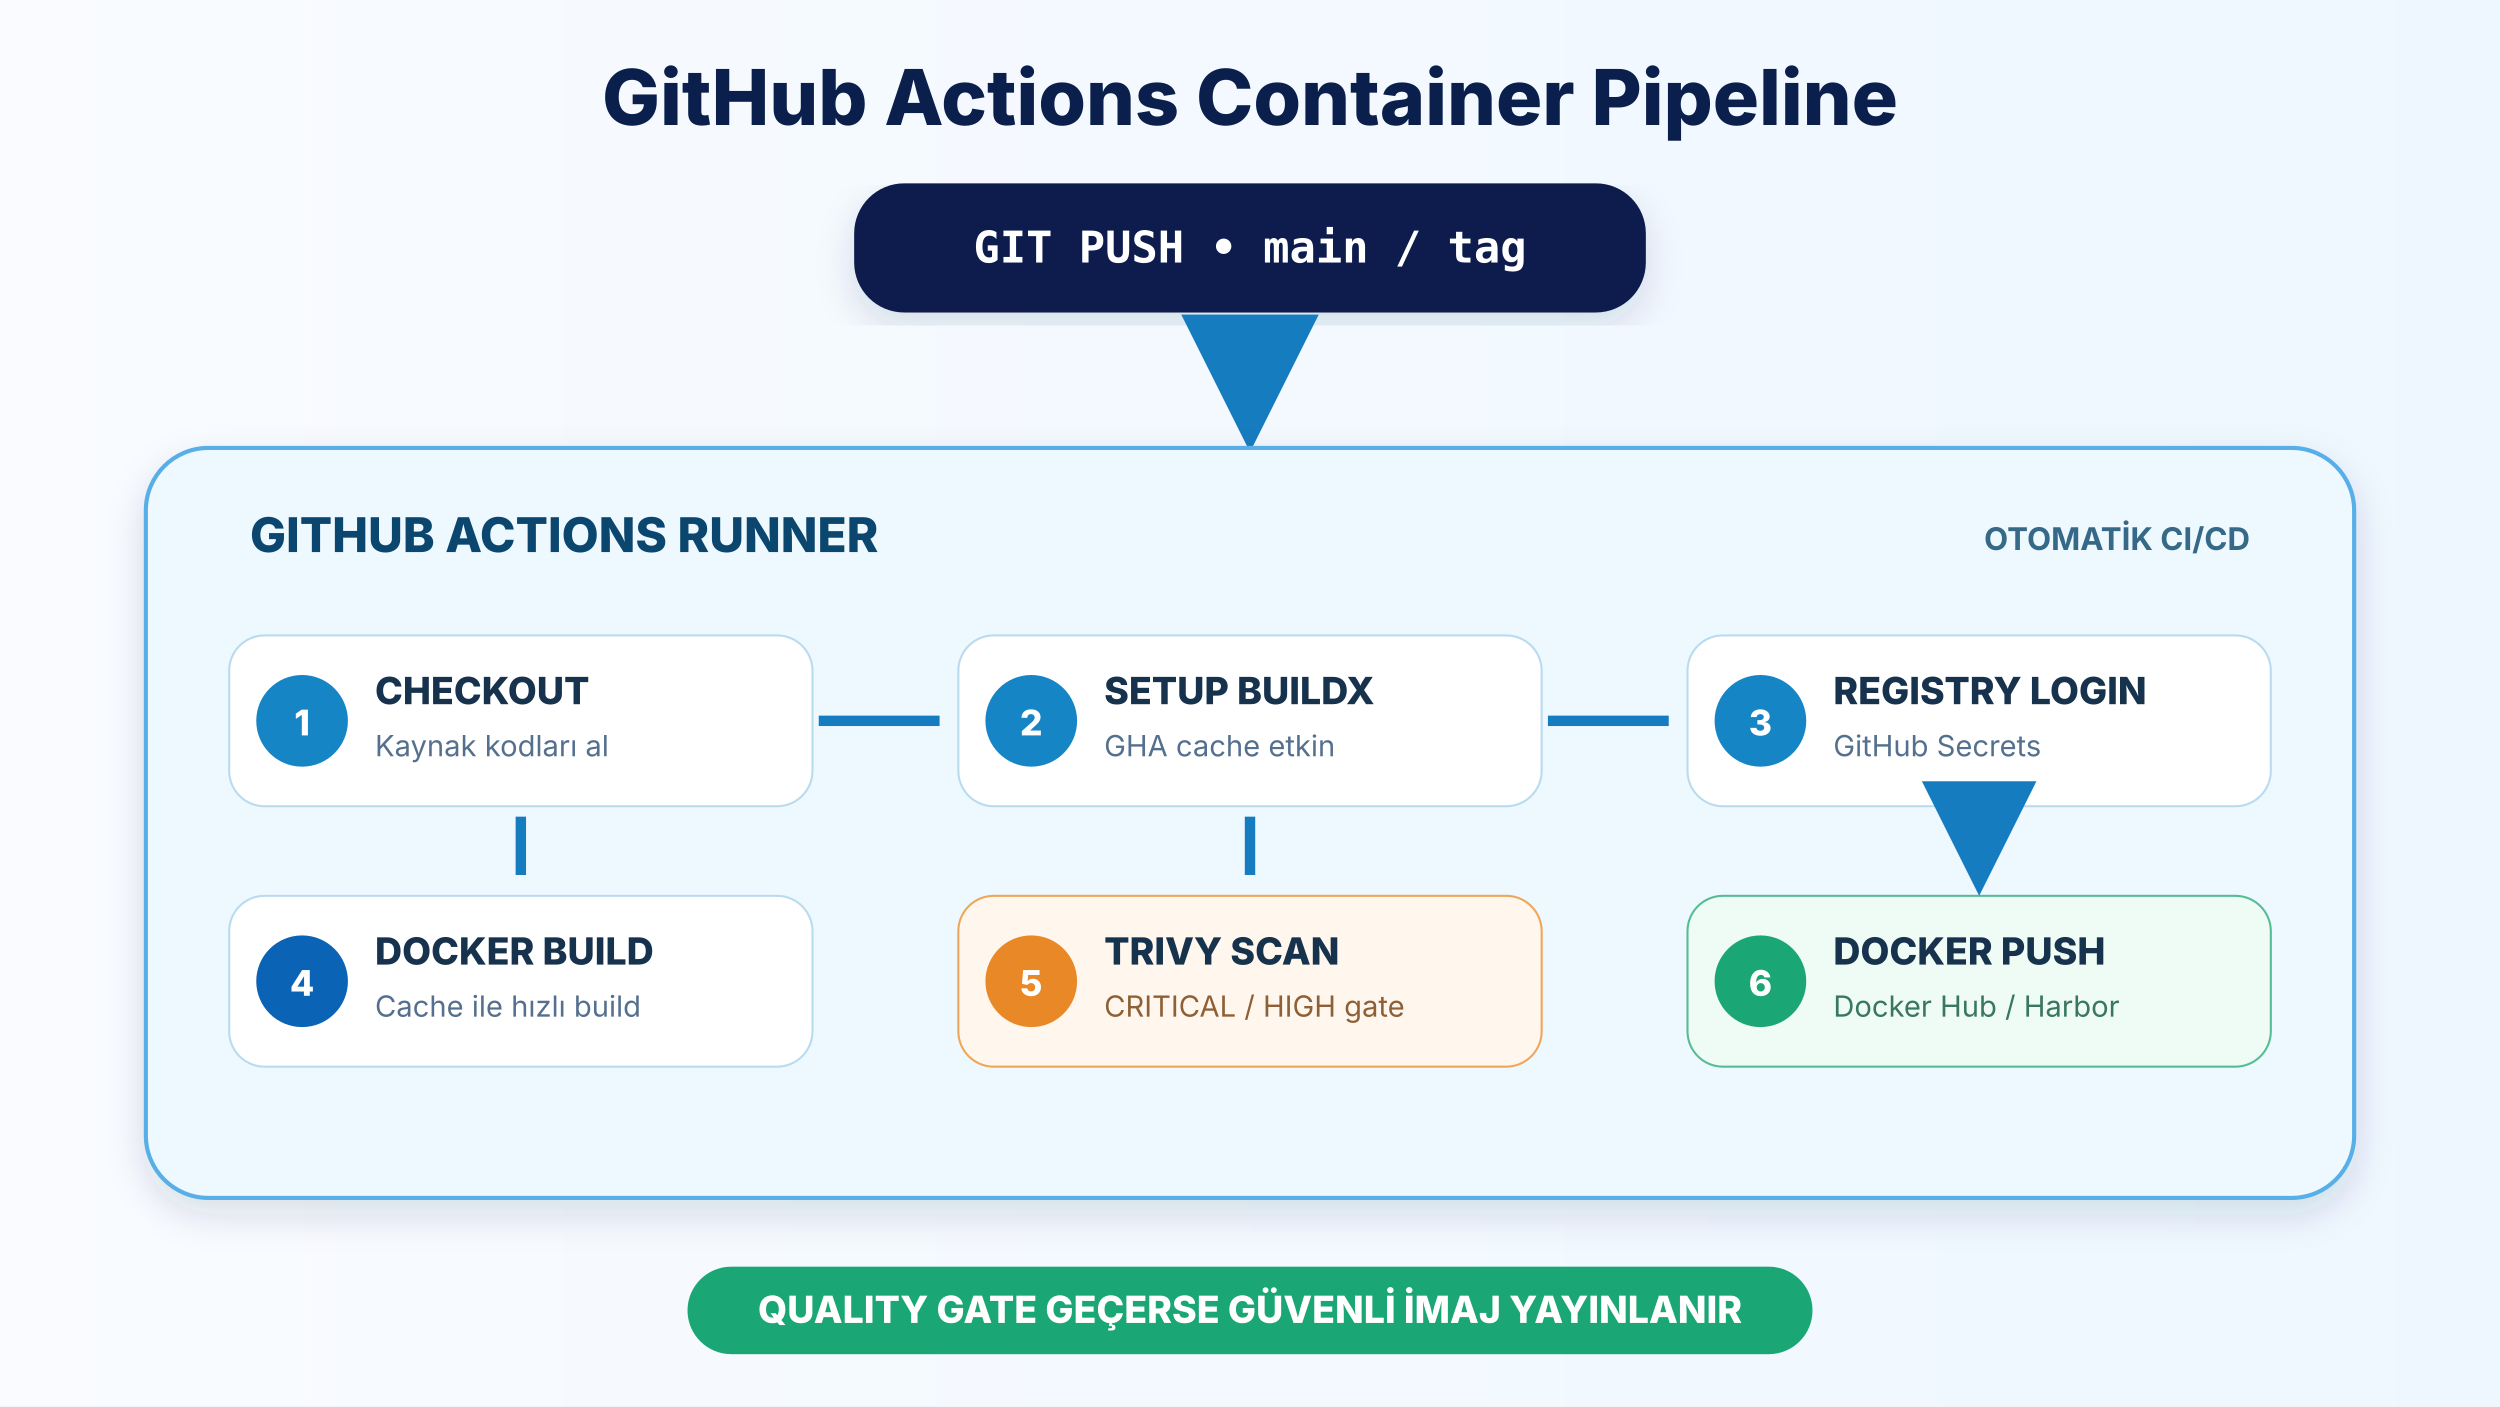
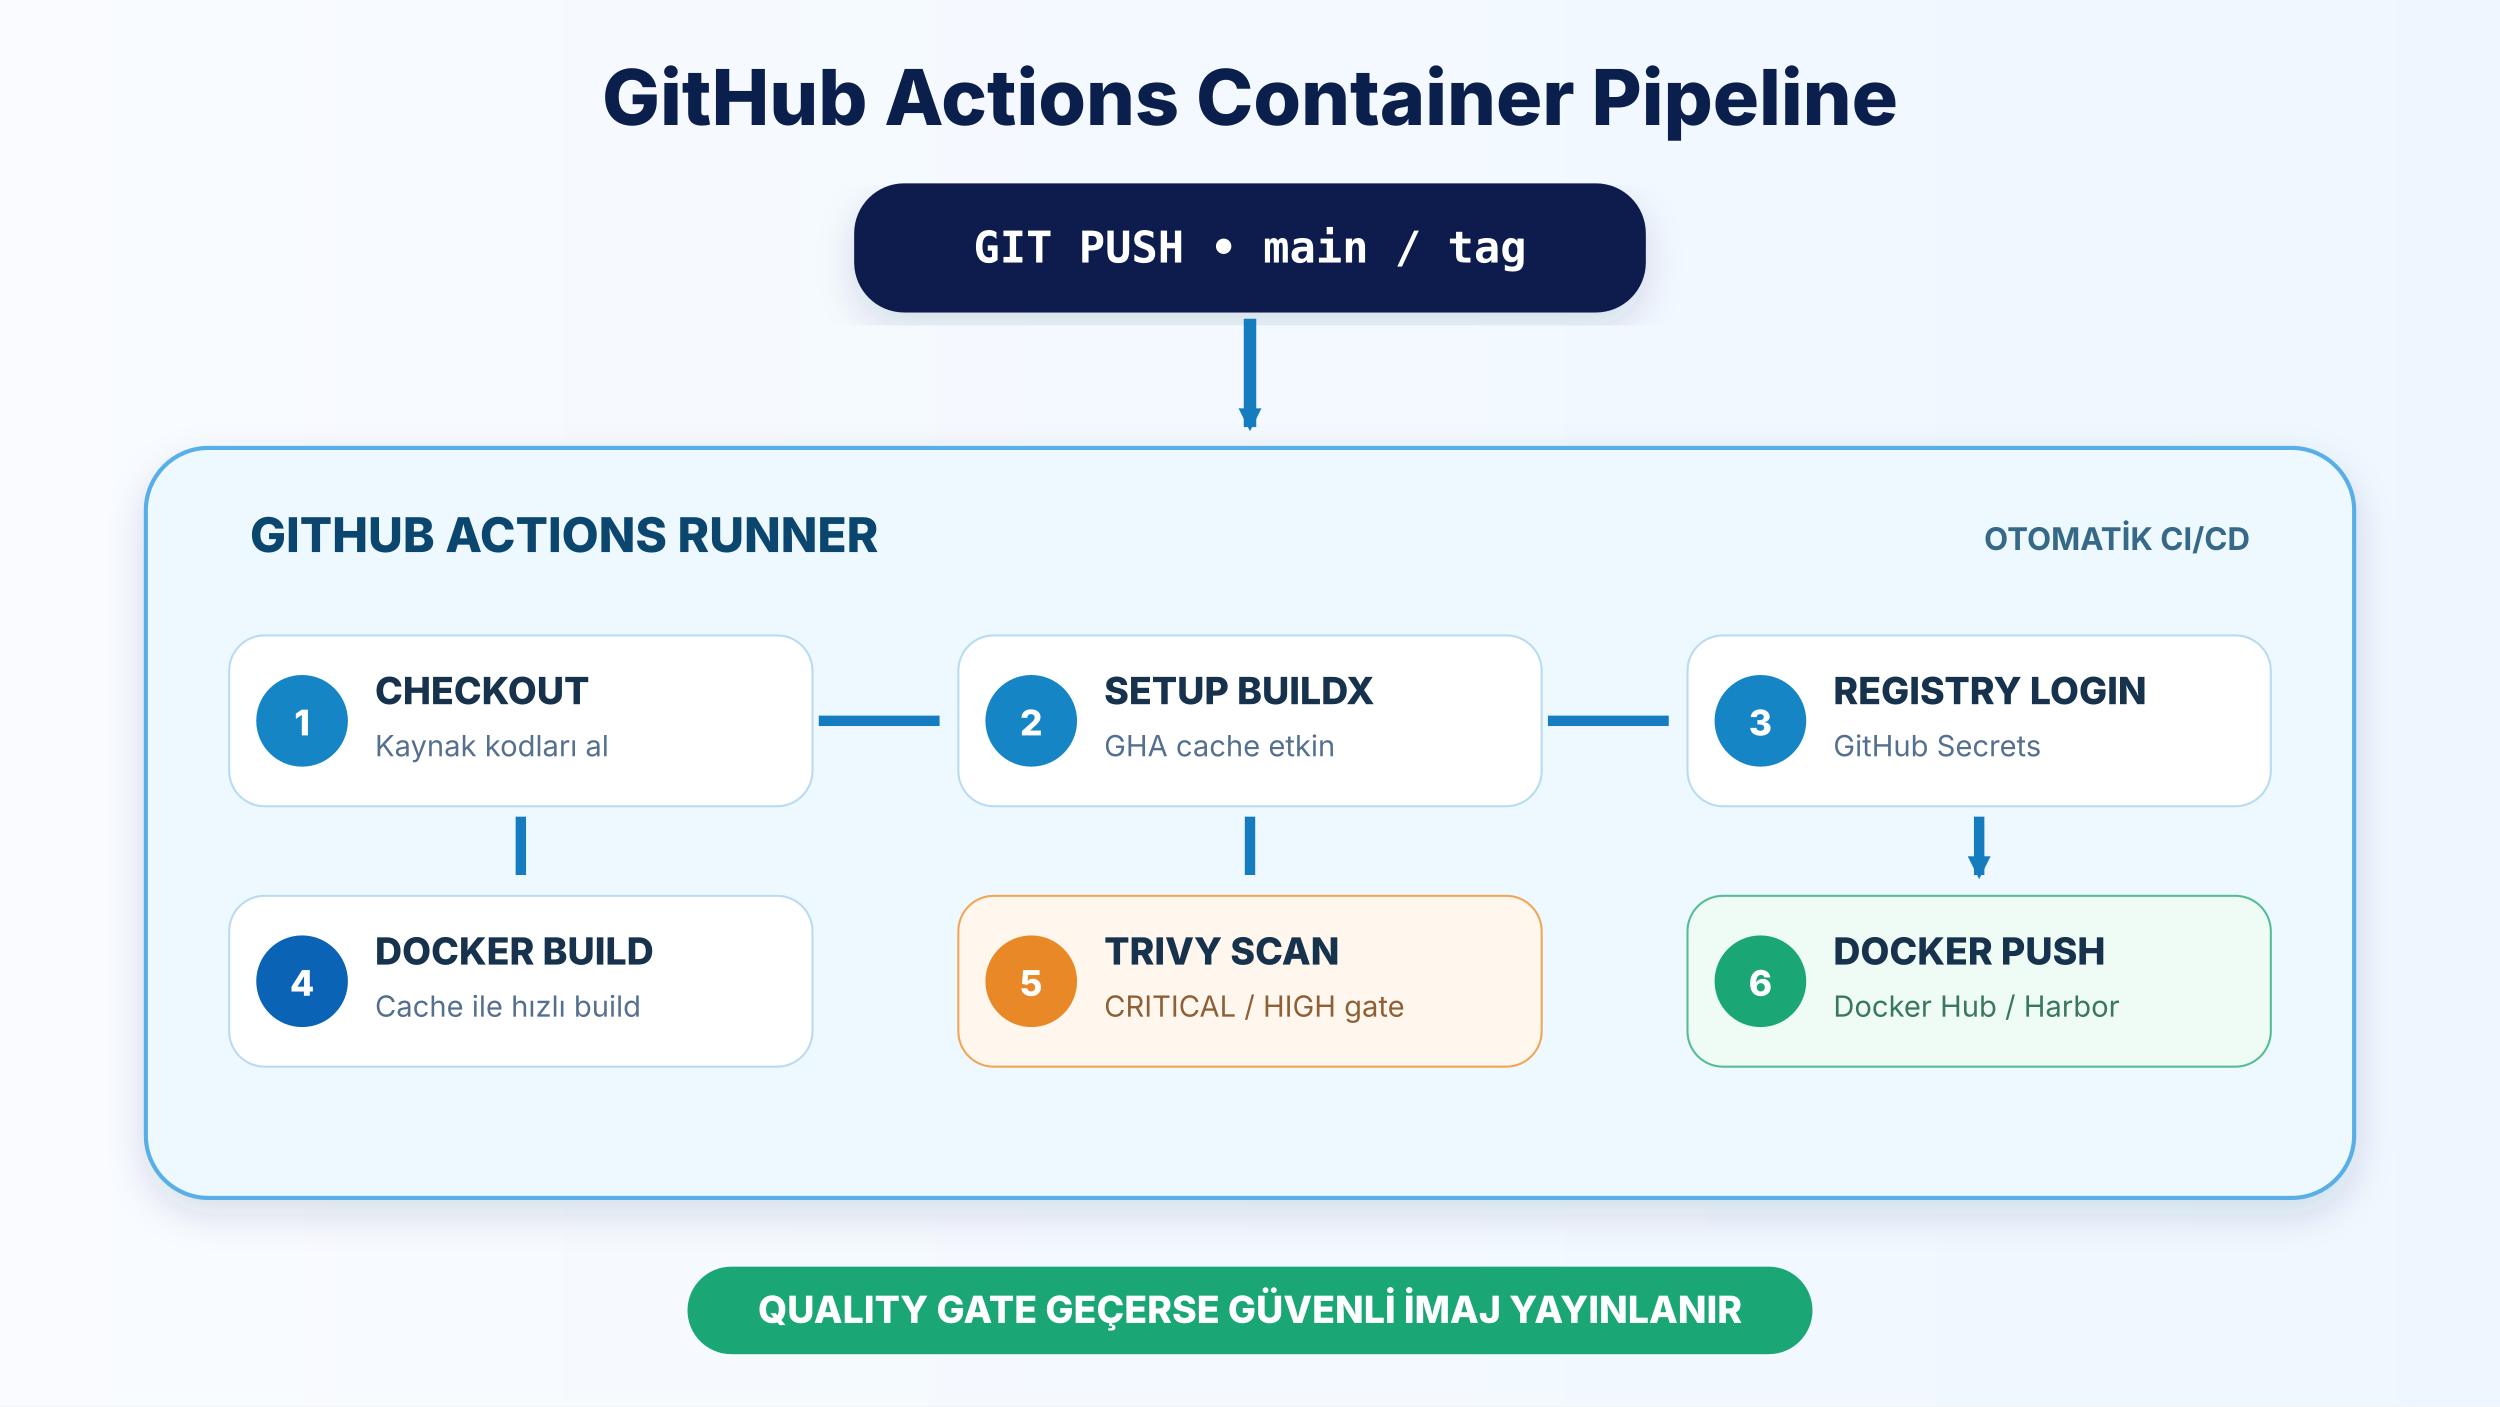
<svg xmlns="http://www.w3.org/2000/svg" width="1200" height="675" viewBox="0 0 1200 675" role="img" aria-labelledby="title desc">
  <defs>
    <linearGradient id="bg">
      <stop stop-color="#f9fbff" />
      <stop offset="1" stop-color="#eef7ff" />
    </linearGradient>
    <filter id="s">
      <feDropShadow dx="0" dy="7" stdDeviation="9" flood-color="#143456" flood-opacity=".14" />
    </filter>
-     <marker id="a" markerWidth="11" markerHeight="11" refX="9" refY="5.5" orient="auto">
+     <marker markerUnits="userSpaceOnUse" id="a" markerWidth="11" markerHeight="11" refX="9" refY="5.5" orient="auto">
      <path d="M0 0l11 5.5L0 11z" fill="#167cc0" />
    </marker>
  </defs>
  <rect width="1200" height="675" fill="url(#bg)" />
  <text x="600" y="60" text-anchor="middle" font-family="Inter,Segoe UI,Arial,sans-serif" font-size="37" font-weight="800" fill="#0b1f4d">GitHub Actions Container Pipeline</text>
  <rect x="410" y="88" width="380" height="62" rx="24" fill="#0b1f4d" filter="url(#s)" />
  <text x="600" y="126" text-anchor="middle" font-family="ui-monospace,Consolas,monospace" font-size="21" font-weight="800" fill="white">GIT PUSH • main / tag</text>
  <path d="M600 153v52" stroke="#167cc0" stroke-width="6" marker-end="url(#a)" />
  <rect x="70" y="215" width="1060" height="360" rx="30" fill="#eef8ff" stroke="#58aee6" stroke-width="2" filter="url(#s)" />
  <text x="120" y="265" font-family="Inter,Segoe UI,Arial,sans-serif" font-size="23" font-weight="800" fill="#0b466f">GITHUB ACTIONS RUNNER</text>
  <text x="1080" y="264" text-anchor="end" font-family="Inter,Segoe UI,Arial,sans-serif" font-size="15" font-weight="700" fill="#356987">OTOMATİK CI/CD</text>
  <g font-family="Inter,Segoe UI,Arial,sans-serif">
    <rect x="110" y="305" width="280" height="82" rx="17" fill="white" stroke="#b9dbef" />
    <circle cx="145" cy="346" r="22" fill="#1685c5" />
    <text x="145" y="353" text-anchor="middle" font-size="17" font-weight="800" fill="white">1</text>
    <text x="180" y="338" font-size="18" font-weight="800" fill="#17324d">CHECKOUT</text>
    <text x="180" y="363" font-size="14" fill="#55708f">Kaynak kodları al</text>
    <rect x="460" y="305" width="280" height="82" rx="17" fill="white" stroke="#b9dbef" />
    <circle cx="495" cy="346" r="22" fill="#1685c5" />
    <text x="495" y="353" text-anchor="middle" font-size="17" font-weight="800" fill="white">2</text>
    <text x="530" y="338" font-size="18" font-weight="800" fill="#17324d">SETUP BUILDX</text>
    <text x="530" y="363" font-size="14" fill="#55708f">GHA cache etkin</text>
    <rect x="810" y="305" width="280" height="82" rx="17" fill="white" stroke="#b9dbef" />
    <circle cx="845" cy="346" r="22" fill="#1685c5" />
    <text x="845" y="353" text-anchor="middle" font-size="17" font-weight="800" fill="white">3</text>
    <text x="880" y="338" font-size="18" font-weight="800" fill="#17324d">REGISTRY LOGIN</text>
    <text x="880" y="363" font-size="14" fill="#55708f">GitHub Secrets</text>
    <rect x="110" y="430" width="280" height="82" rx="17" fill="white" stroke="#b9dbef" />
    <circle cx="145" cy="471" r="22" fill="#0b63b6" />
    <text x="145" y="478" text-anchor="middle" font-size="17" font-weight="800" fill="white">4</text>
    <text x="180" y="463" font-size="18" font-weight="800" fill="#17324d">DOCKER BUILD</text>
    <text x="180" y="488" font-size="14" fill="#55708f">Cache ile hızlı build</text>
    <rect x="460" y="430" width="280" height="82" rx="17" fill="#fff7ed" stroke="#f0a657" />
    <circle cx="495" cy="471" r="22" fill="#e88827" />
    <text x="495" y="478" text-anchor="middle" font-size="17" font-weight="800" fill="white">5</text>
    <text x="530" y="463" font-size="18" font-weight="800" fill="#17324d">TRIVY SCAN</text>
    <text x="530" y="488" font-size="14" fill="#8e6037">CRITICAL / HIGH gate</text>
    <rect x="810" y="430" width="280" height="82" rx="17" fill="#effbf5" stroke="#55bd94" />
    <circle cx="845" cy="471" r="22" fill="#1aa675" />
    <text x="845" y="478" text-anchor="middle" font-size="17" font-weight="800" fill="white">6</text>
    <text x="880" y="463" font-size="18" font-weight="800" fill="#17324d">DOCKER PUSH</text>
    <text x="880" y="488" font-size="14" fill="#397762">Docker Hub / Harbor</text>
  </g>
  <path d="M393 346h58m292 0h58M250 392v28m350-28v28m350-28v28" stroke="#167cc0" stroke-width="5" marker-end="url(#a)" />
  <rect x="330" y="608" width="540" height="42" rx="21" fill="#1aa675" />
  <text x="600" y="635" text-anchor="middle" font-family="Inter,Segoe UI,Arial,sans-serif" font-size="18" font-weight="800" fill="white">QUALITY GATE GEÇERSE GÜVENLİ İMAJ YAYINLANIR</text>
</svg>
